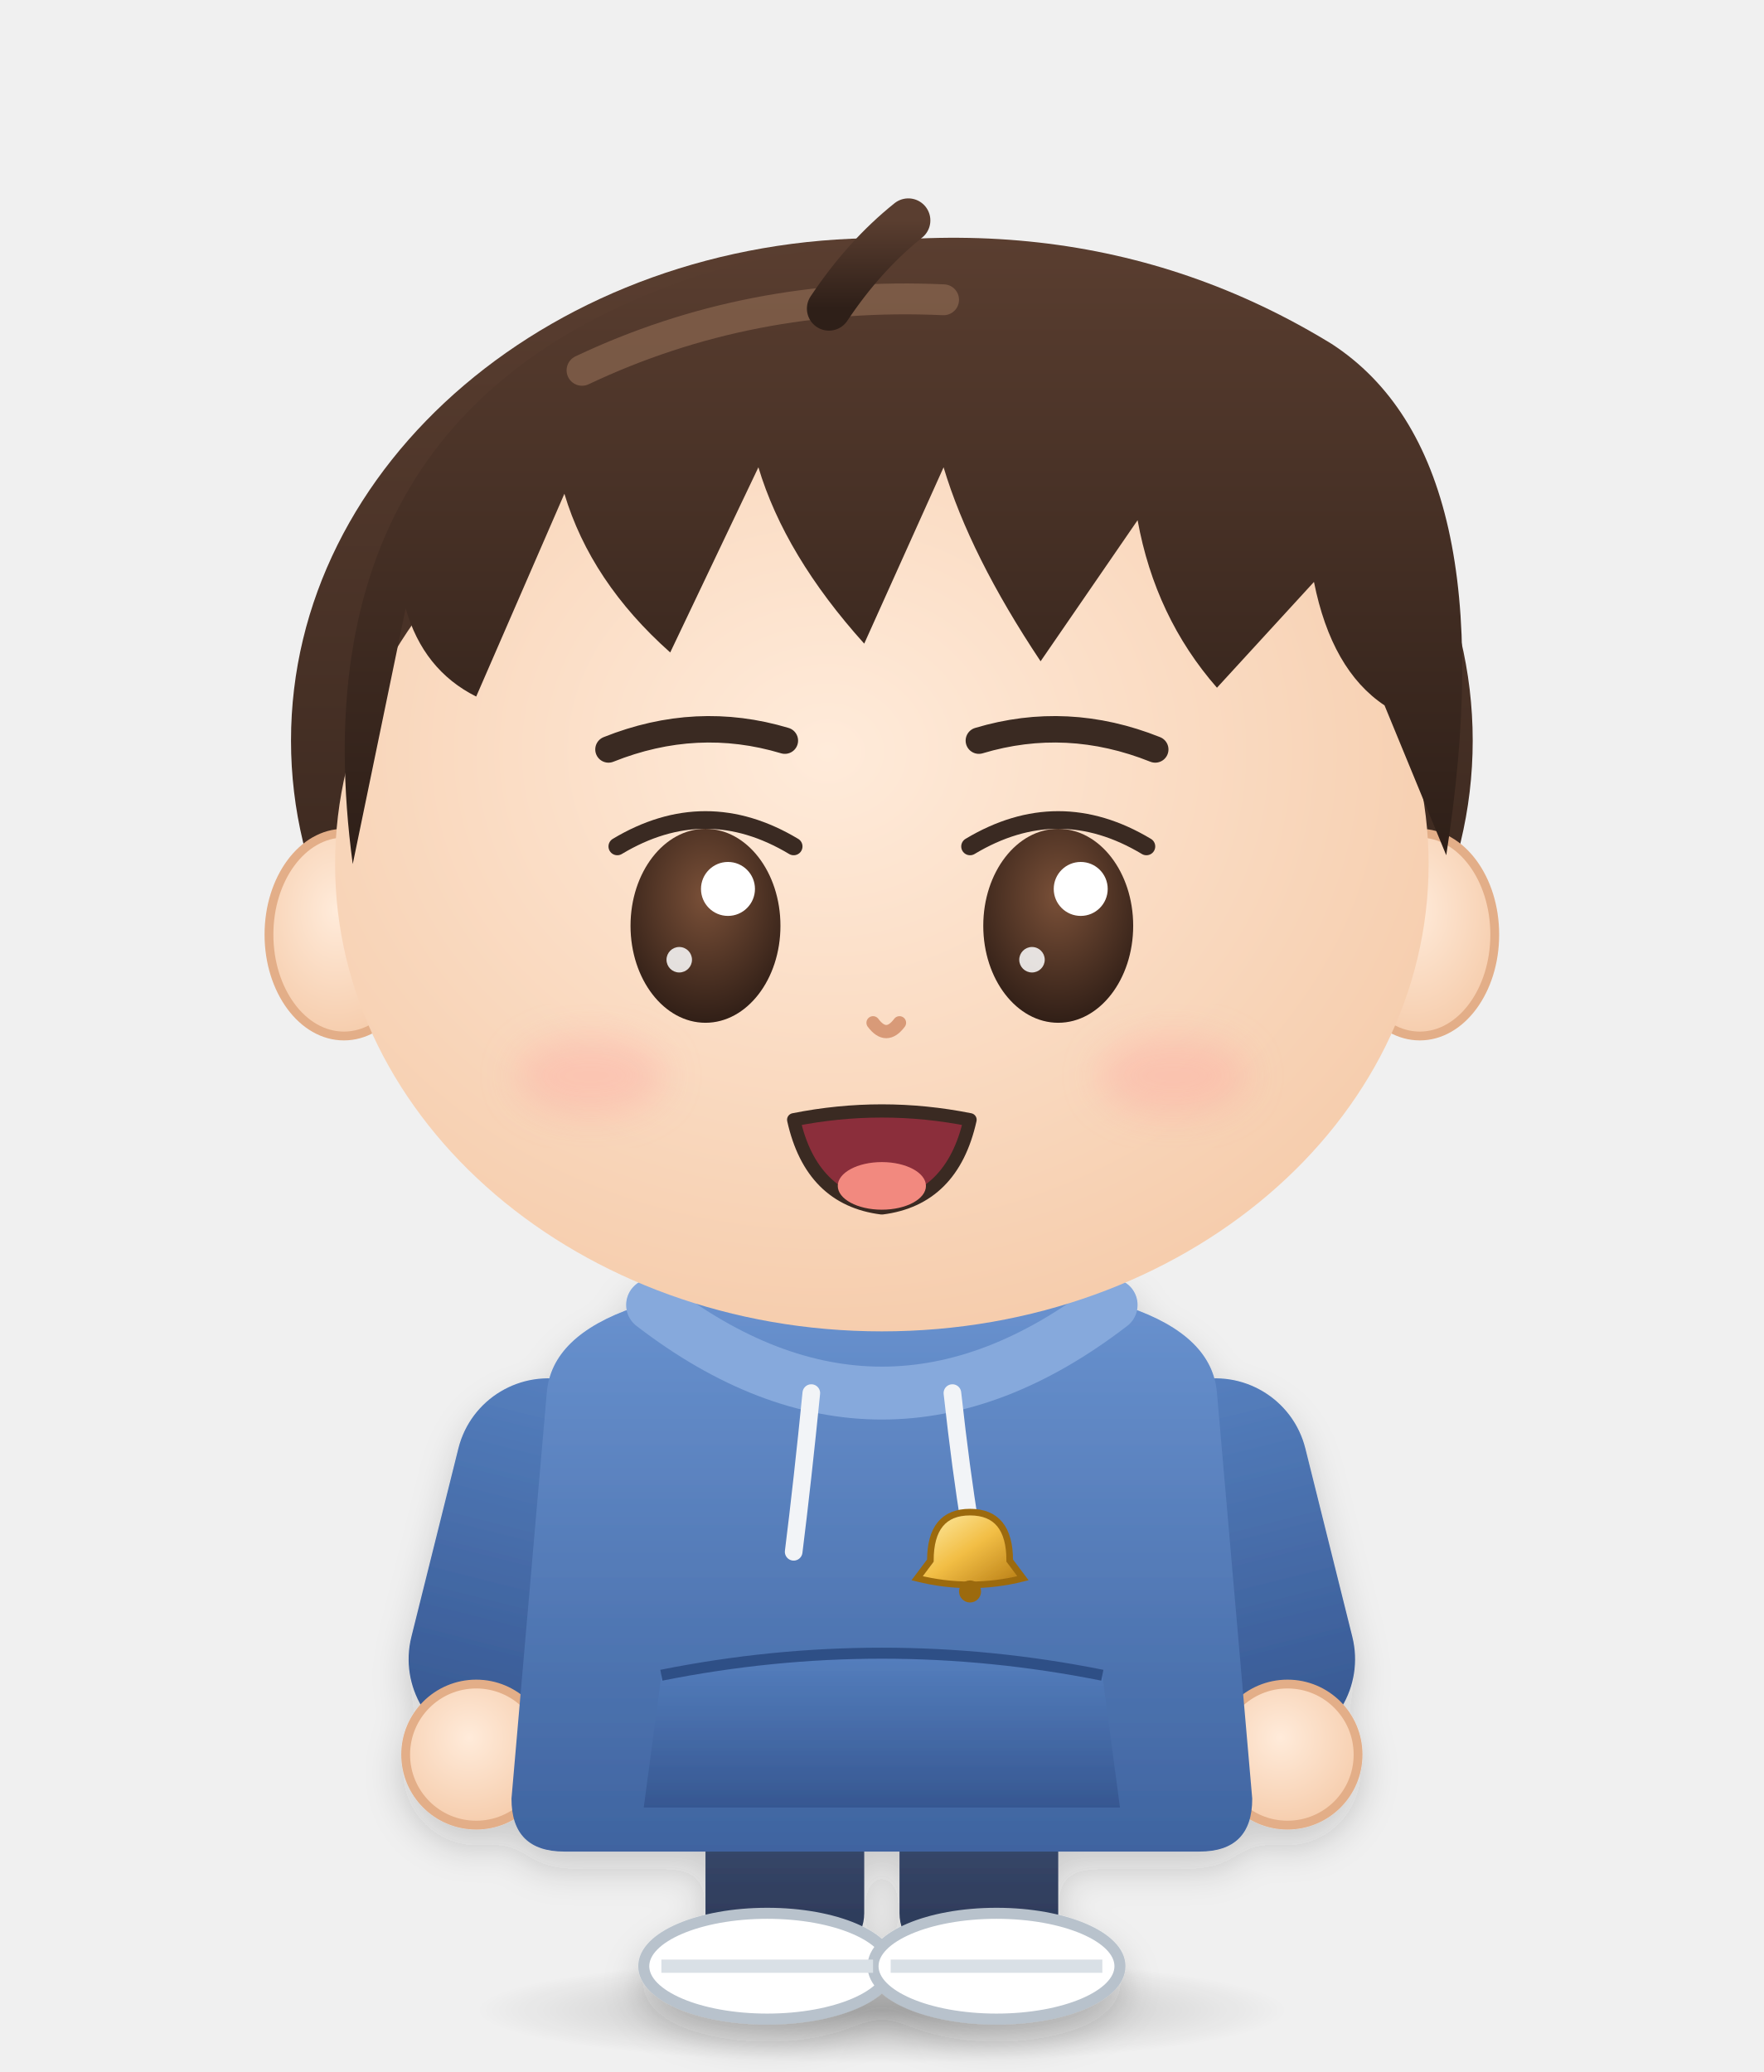
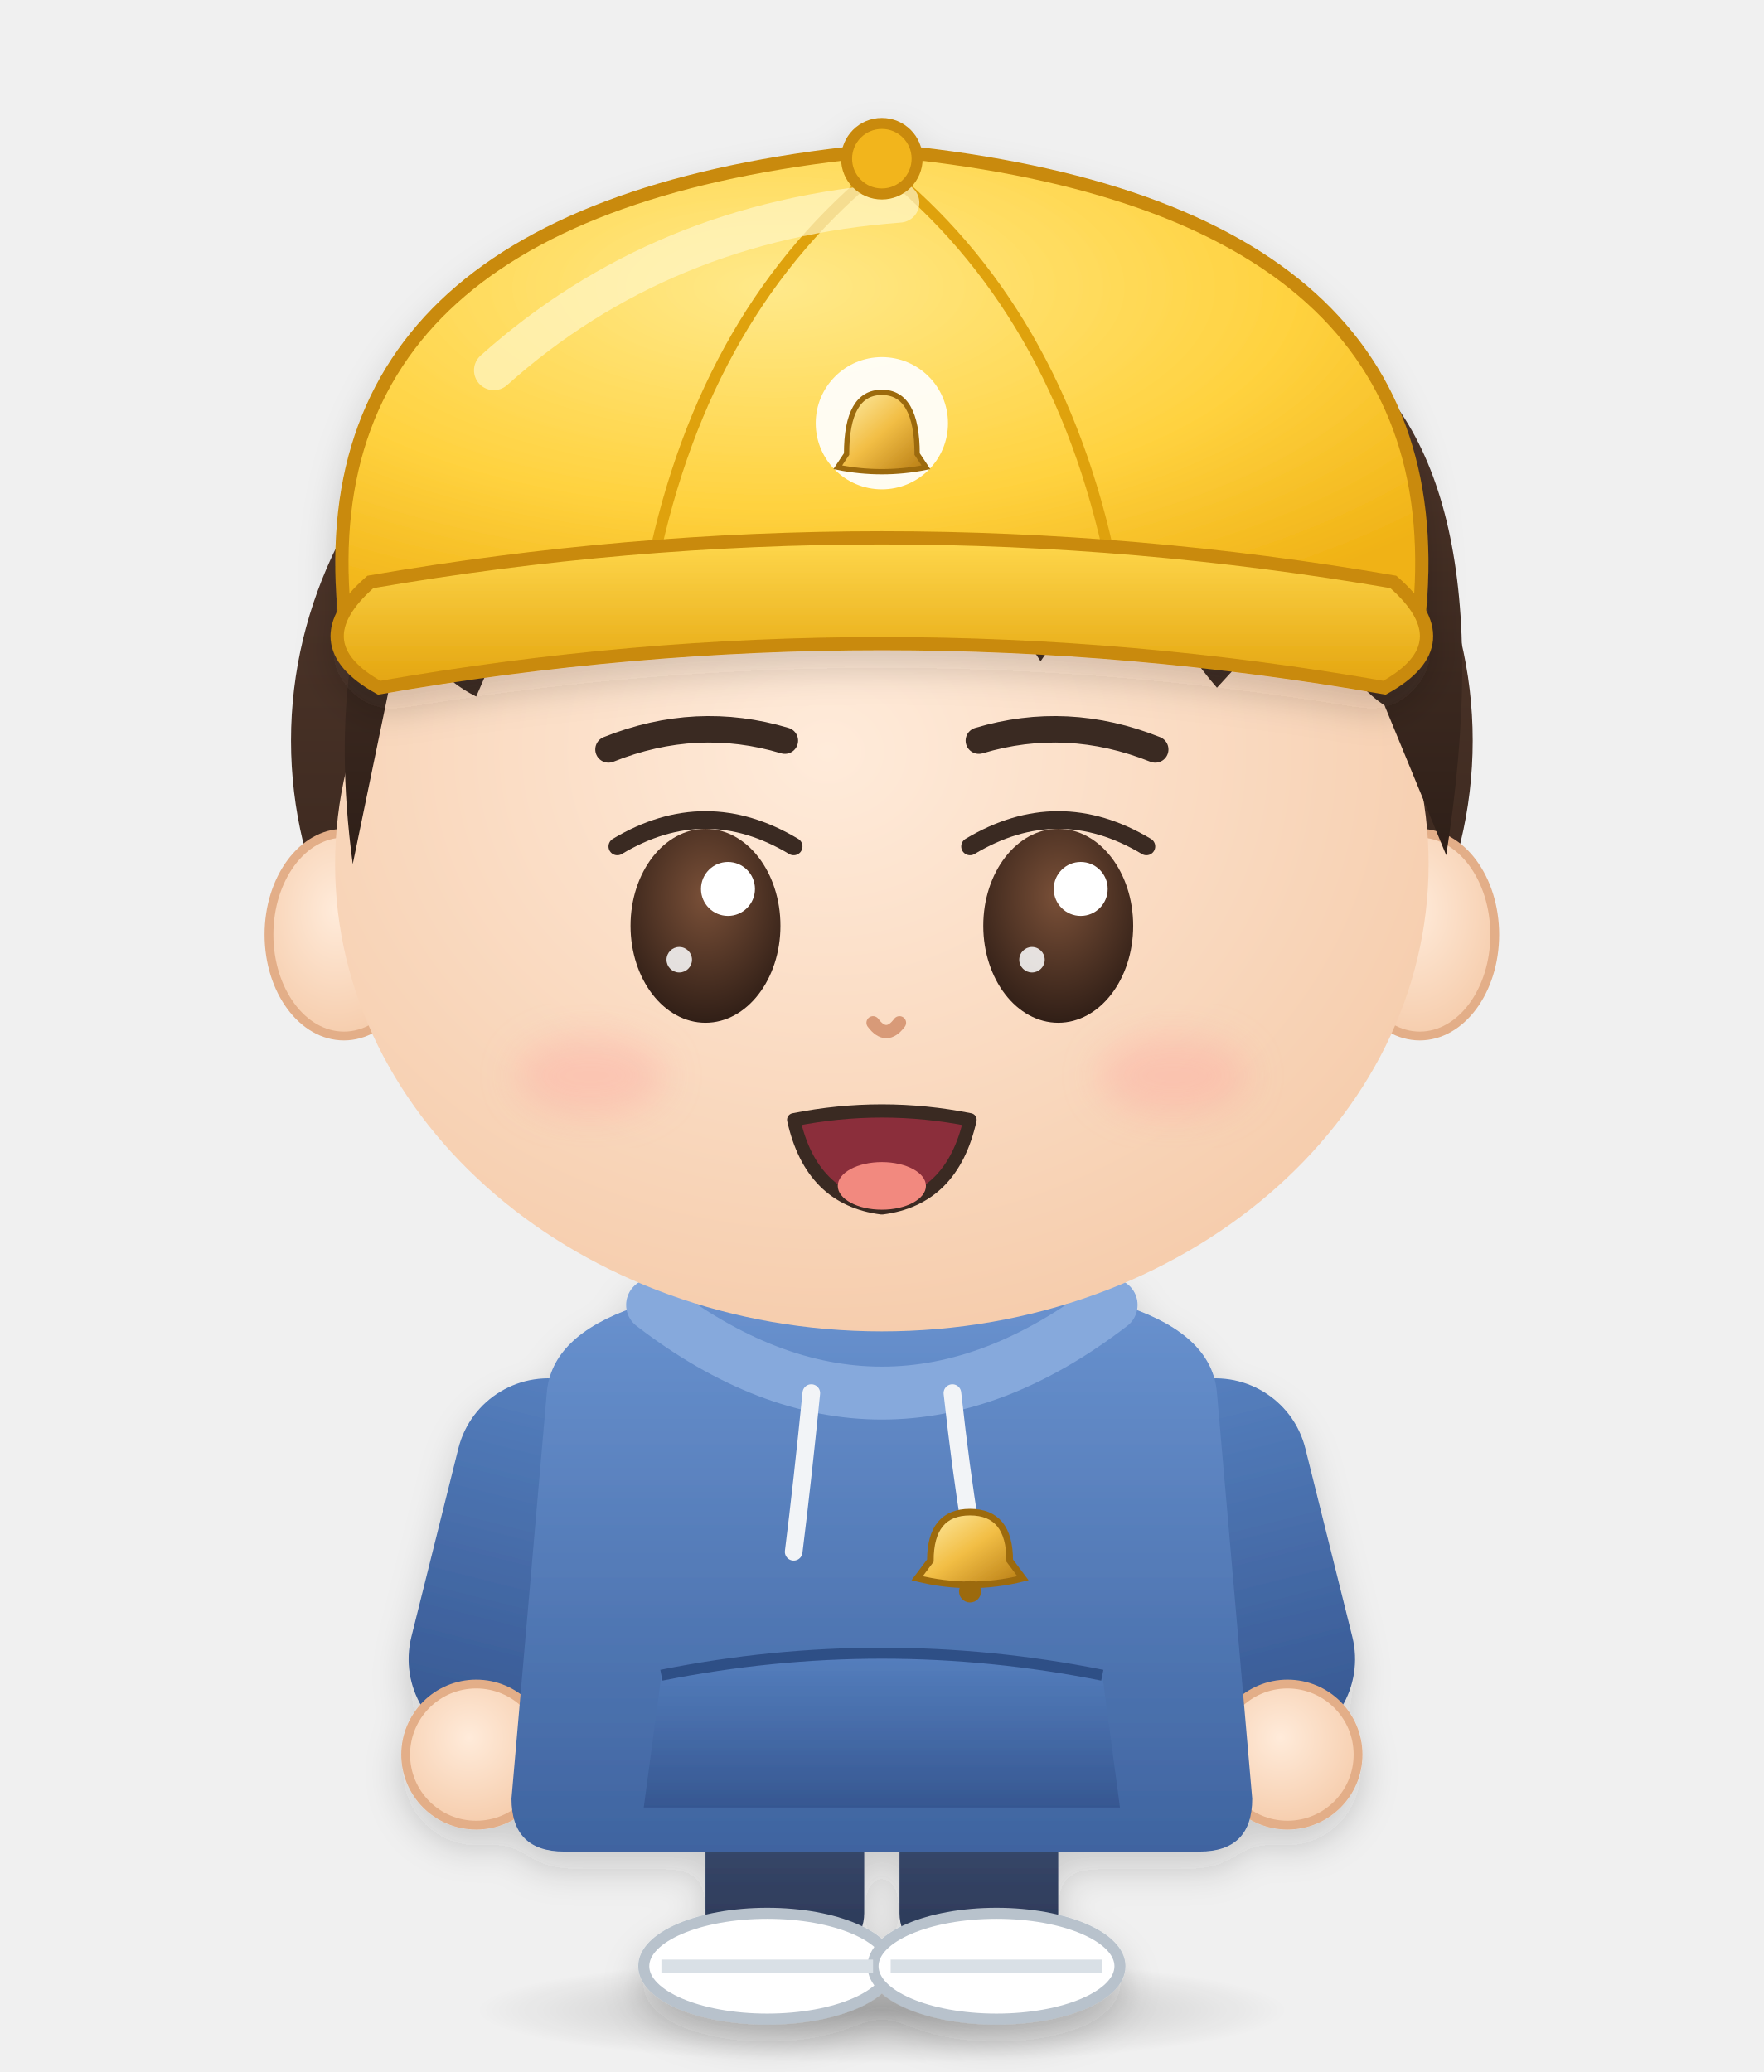
<svg xmlns="http://www.w3.org/2000/svg" viewBox="0 0 400 470" width="400" height="470">
  <defs>
    <radialGradient id="skin" cx="0.45" cy="0.38" r="0.75">
      <stop offset="0" stop-color="#FFEBDA" />
      <stop offset="1" stop-color="#F4C7A4" />
    </radialGradient>
    <linearGradient id="hair" x1="0" y1="0" x2="0" y2="1">
      <stop offset="0" stop-color="#5A3E30" />
      <stop offset="1" stop-color="#2E1F18" />
+     </linearGradient>
+     <radialGradient id="cap" cx="0.4" cy="0.3" r="0.8">
+       <stop offset="0" stop-color="#FFE98A" />
+       <stop offset="0.6" stop-color="#FFD23F" />
+       <stop offset="1" stop-color="#F0B215" />
+     </radialGradient>
+     <linearGradient id="brim" x1="0" y1="0" x2="0" y2="1">
+       <stop offset="0" stop-color="#FFD84D" />
+       <stop offset="1" stop-color="#E3A40E" />
    </linearGradient>
    <linearGradient id="hoodie" x1="0" y1="0" x2="0" y2="1">
      <stop offset="0" stop-color="#6A93D0" />
      <stop offset="1" stop-color="#3F64A0" />
    </linearGradient>
    <linearGradient id="hoodieDark" x1="0" y1="0" x2="0" y2="1">
      <stop offset="0" stop-color="#557FBE" />
      <stop offset="1" stop-color="#365791" />
    </linearGradient>
    <linearGradient id="jeans" x1="0" y1="0" x2="0" y2="1">
      <stop offset="0" stop-color="#3B4C70" />
      <stop offset="1" stop-color="#2A3754" />
    </linearGradient>
    <radialGradient id="iris" cx="0.5" cy="0.35" r="0.7">
      <stop offset="0" stop-color="#7A5038" />
      <stop offset="1" stop-color="#2B1B14" />
    </radialGradient>
    <linearGradient id="gold" x1="0" y1="0" x2="1" y2="1">
      <stop offset="0" stop-color="#FFF1B0" />
      <stop offset="0.5" stop-color="#F2BE45" />
      <stop offset="1" stop-color="#B57A12" />
    </linearGradient>
    <radialGradient id="ground" cx="0.5" cy="0.5" r="0.5">
      <stop offset="0" stop-color="#000" stop-opacity="0.25" />
      <stop offset="1" stop-color="#000" stop-opacity="0" />
    </radialGradient>
    <filter id="soft" x="-40%" y="-40%" width="180%" height="180%">
      <feGaussianBlur stdDeviation="4" />
    </filter>
    <filter id="shadow" x="-20%" y="-20%" width="140%" height="150%">
      <feDropShadow dx="0" dy="4" stdDeviation="4" flood-color="#2A2030" flood-opacity="0.18" />
    </filter>
  </defs>
  <ellipse cx="200" cy="456" rx="92" ry="12" fill="url(#ground)" />
  <g filter="url(#shadow)">
    <rect x="160" y="410" width="36" height="34" rx="10" fill="url(#jeans)" />
    <rect x="204" y="410" width="36" height="34" rx="10" fill="url(#jeans)" />
    <ellipse cx="174" cy="446" rx="28" ry="12" fill="#FFFFFF" stroke="#B8C2CC" stroke-width="2.5" />
    <ellipse cx="226" cy="446" rx="28" ry="12" fill="#FFFFFF" stroke="#B8C2CC" stroke-width="2.5" />
    <path d="M150 446 L198 446 M202 446 L250 446" stroke="#D9E0E6" stroke-width="3" />
    <rect x="98" y="312" width="42" height="86" rx="21" fill="url(#hoodieDark)" transform="rotate(14 119 355)" />
    <rect x="260" y="312" width="42" height="86" rx="21" fill="url(#hoodieDark)" transform="rotate(-14 281 355)" />
    <circle cx="108" cy="398" r="16" fill="url(#skin)" stroke="#E3AE88" stroke-width="2" />
    <circle cx="292" cy="398" r="16" fill="url(#skin)" stroke="#E3AE88" stroke-width="2" />
    <path d="M124 316 Q126 290 200 290 Q274 290 276 316 L284 408 Q284 420 272 420 L128 420 Q116 420 116 408 Z" fill="url(#hoodie)" />
    <path d="M150 380 Q200 370 250 380 L254 410 L146 410 Z" fill="url(#hoodieDark)" />
    <path d="M150 380 Q200 370 250 380" fill="none" stroke="#2F4F86" stroke-width="2.5" />
    <path d="M148 296 Q200 336 252 296" fill="none" stroke="#86A9DC" stroke-width="12" stroke-linecap="round" />
    <path d="M184 316 Q182 336 180 352" fill="none" stroke="#F2F4F7" stroke-width="4" stroke-linecap="round" />
    <path d="M216 316 Q218 334 220 346" fill="none" stroke="#F2F4F7" stroke-width="4" stroke-linecap="round" />
    <path d="M211 354 Q211 343 220 343 Q229 343 229 354 L232 358 Q220 361 208 358 Z" fill="url(#gold)" stroke="#9C6A10" stroke-width="1.5" />
    <circle cx="220" cy="361" r="2.5" fill="#9C6A10" />
  </g>
  <rect x="186" y="282" width="28" height="18" rx="6" fill="#EDB993" />
  <ellipse cx="200" cy="168" rx="134" ry="114" fill="url(#hair)" />
  <ellipse cx="78" cy="212" rx="17" ry="23" fill="url(#skin)" stroke="#E3AE88" stroke-width="2" />
  <ellipse cx="322" cy="212" rx="17" ry="23" fill="url(#skin)" stroke="#E3AE88" stroke-width="2" />
  <ellipse cx="200" cy="196" rx="124" ry="106" fill="url(#skin)" />
  <path d="M80 196 Q66 92 160 62 Q240 40 302 78 Q342 104 328 194 L314 160 Q302 152 298 132            L276 156 Q262 140 258 118 L236 150 Q220 126 214 106 L196 146 Q178 126 172 106            L152 148 Q134 132 128 112 L108 158 Q96 152 92 138 Z" fill="url(#hair)" />
-   <path d="M132 84 Q170 66 214 68" fill="none" stroke="#8A6650" stroke-width="7" stroke-linecap="round" opacity="0.7" />
-   <path d="M188 70 Q196 58 206 50" fill="none" stroke="url(#hair)" stroke-width="10" stroke-linecap="round" />
+   <g filter="url(#shadow)">
+     <path d="M78 138 Q70 46 200 34 Q330 46 322 138 Q200 118 78 138 Z" fill="url(#cap)" stroke="#C98A0A" stroke-width="3" />
+     <path d="M200 38 Q160 70 148 128 M200 38 Q240 70 252 128" fill="none" stroke="#DFA20F" stroke-width="2.5" />
+     <path d="M112 84 Q150 50 204 46" fill="none" stroke="#FFF6C8" stroke-width="9" stroke-linecap="round" opacity="0.7" />
+     <circle cx="200" cy="36" r="8" fill="#F2B51C" stroke="#C98A0A" stroke-width="2.5" />
+     <circle cx="200" cy="96" r="15" fill="#FFFFFF" opacity="0.92" />
+     <path d="M192 103 Q192 89 200 89 Q208 89 208 103 L210 106 Q200 108 190 106 Z" fill="url(#gold)" stroke="#9C6A10" stroke-width="1.2" />
+     <path d="M84 132 Q200 112 316 132 Q332 146 314 156 Q200 136 86 156 Q68 146 84 132 Z" fill="url(#brim)" stroke="#C98A0A" stroke-width="3" />
+   </g>
  <path d="M198 232 Q201 236 204 232" fill="none" stroke="#D89A78" stroke-width="3" stroke-linecap="round" />
  <ellipse cx="134" cy="244" rx="17" ry="9" fill="#FF9A9A" opacity="0.3" filter="url(#soft)" />
  <ellipse cx="266" cy="244" rx="17" ry="9" fill="#FF9A9A" opacity="0.3" filter="url(#soft)" />
  <path d="M138 170 Q158 162 178 168" fill="none" stroke="#3A2A22" stroke-width="6" stroke-linecap="round" stroke-linejoin="round" />
  <path d="M222 168 Q242 162 262 170" fill="none" stroke="#3A2A22" stroke-width="6" stroke-linecap="round" stroke-linejoin="round" />
  <ellipse cx="160" cy="210" rx="17" ry="22" fill="url(#iris)" />
  <circle cx="165.1" cy="201.64" r="6.12" fill="#FFFFFF" />
  <circle cx="154.05" cy="217.7" r="2.89" fill="#FFFFFF" opacity="0.85" />
  <path d="M140 192 Q160 180 180 192" fill="none" stroke="#3A2A22" stroke-width="4" stroke-linecap="round" stroke-linejoin="round" />
  <ellipse cx="240" cy="210" rx="17" ry="22" fill="url(#iris)" />
  <circle cx="245.1" cy="201.64" r="6.12" fill="#FFFFFF" />
  <circle cx="234.05" cy="217.7" r="2.89" fill="#FFFFFF" opacity="0.85" />
  <path d="M220 192 Q240 180 260 192" fill="none" stroke="#3A2A22" stroke-width="4" stroke-linecap="round" stroke-linejoin="round" />
  <path d="M180 254 Q200 250 220 254 Q216.0 272 200 274 Q184.0 272 180 254 Z" fill="#8B2E3B" stroke="#3A2A22" stroke-width="3" stroke-linejoin="round" />
  <ellipse cx="200" cy="269" rx="10.0" ry="5.4" fill="#F2897F" />
</svg>
